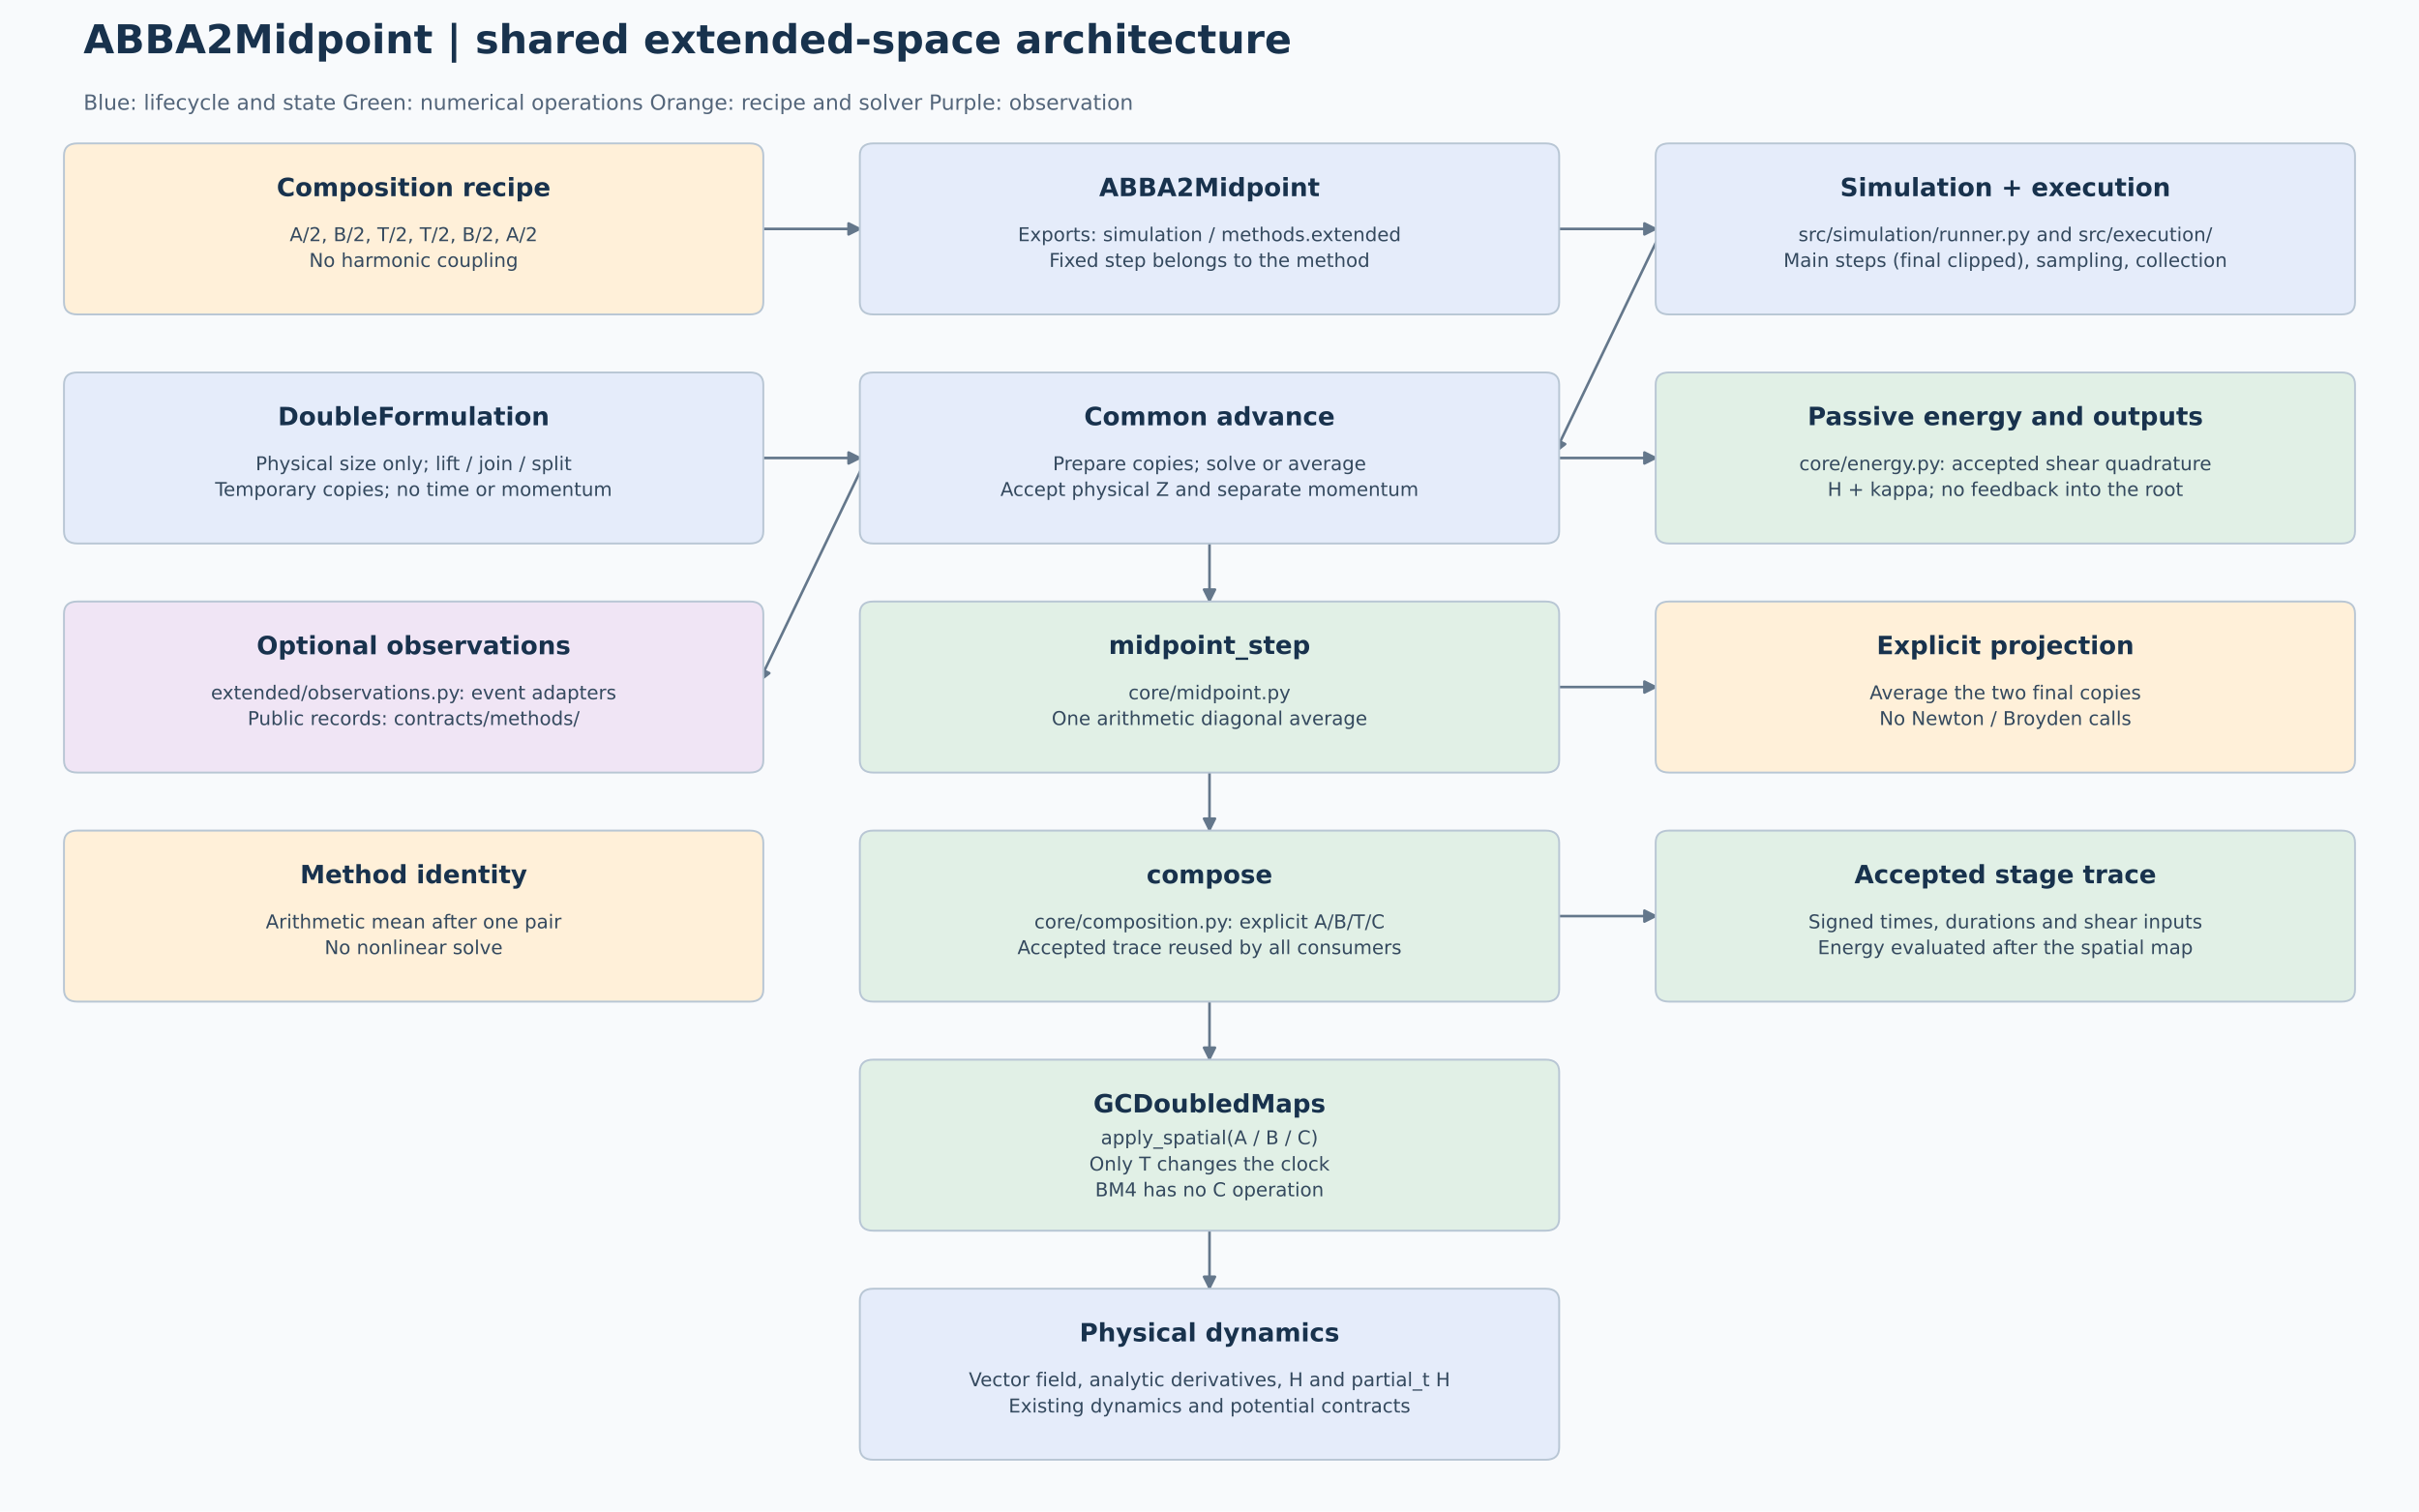
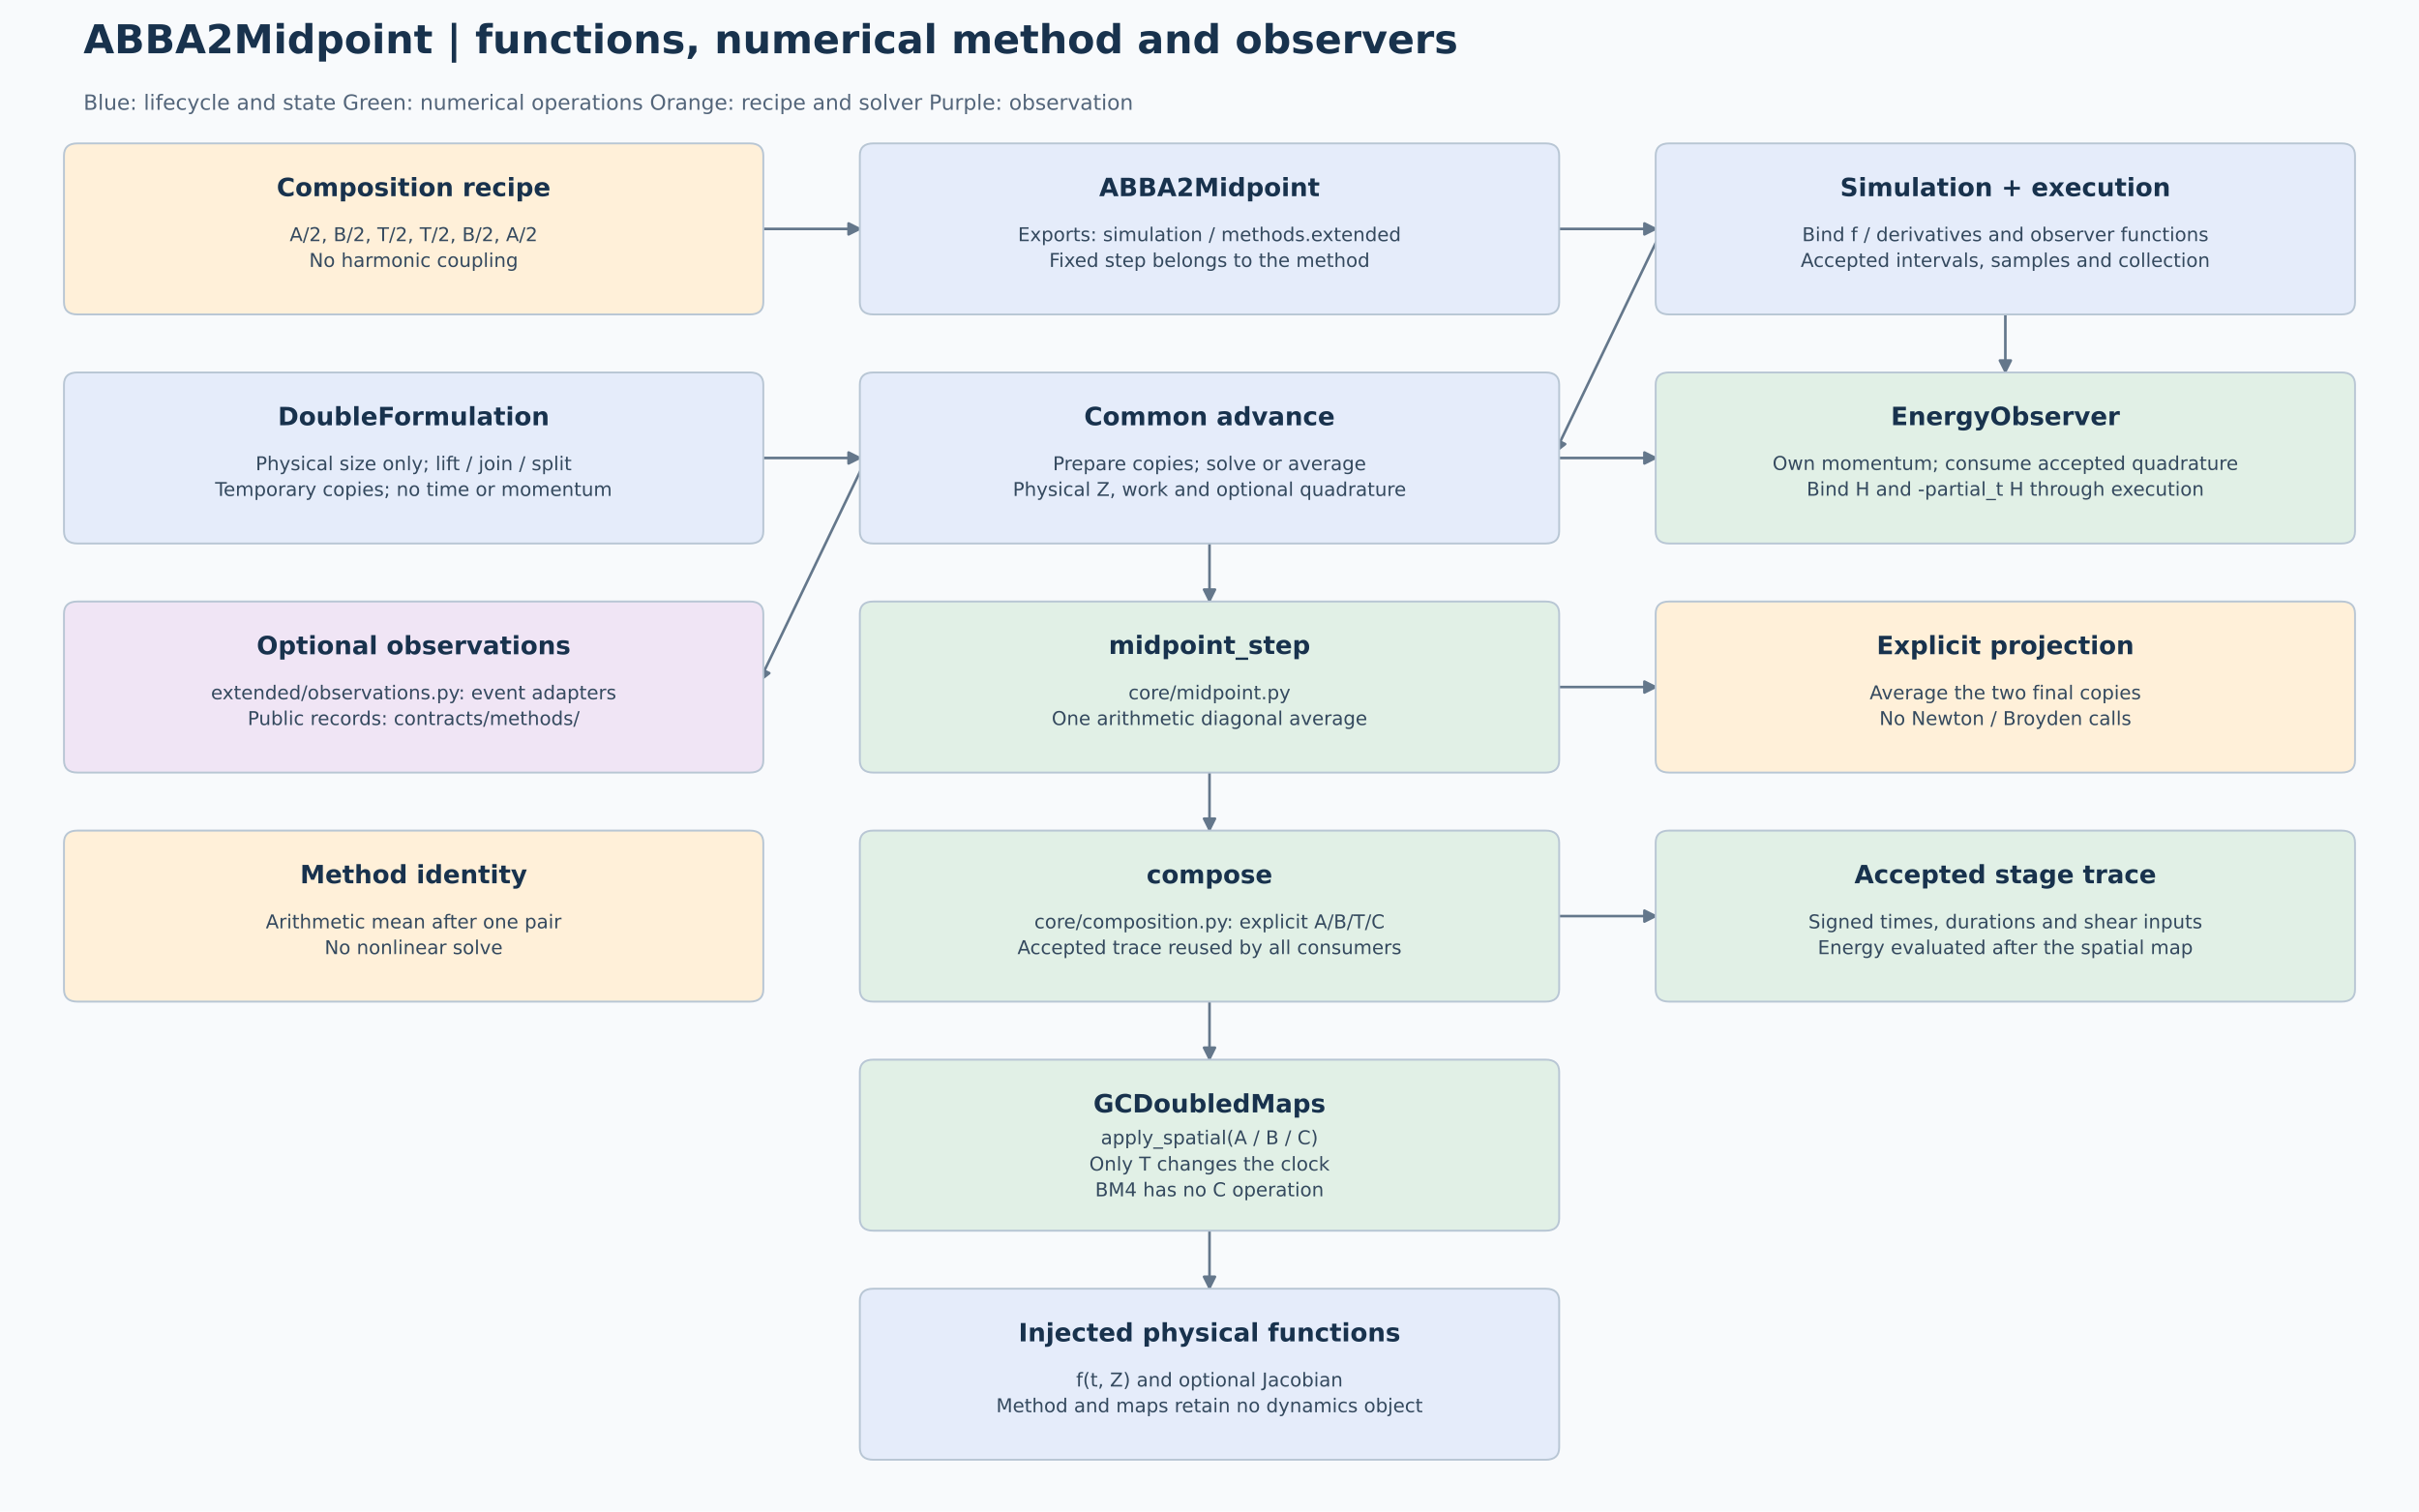
<svg xmlns="http://www.w3.org/2000/svg" width="1152pt" height="720pt" viewBox="0 0 1152 720" version="1.1">
  <defs>
    <style type="text/css">*{stroke-linejoin: round; stroke-linecap: butt}</style>
  </defs>
  <g id="figure_1">
    <g id="patch_1">
      <path d="M 0 720 L 1152 720 L 1152 0 L 0 0 z " style="fill: #f8fafc" />
    </g>
    <g id="axes_1">
      <g id="patch_2">
        <path d="M 362.288 109.039 Q 386.497 109.039 409.309 109.039 " clip-path="url(#pb098db616b)" style="fill: none; stroke: #64778b; stroke-width: 1.25; stroke-linecap: round" />
        <path d="M 404.109 106.439 L 409.309 109.039 L 404.109 111.639 z " clip-path="url(#pb098db616b)" style="fill: #64778b; stroke: #64778b; stroke-width: 1.25; stroke-linecap: round" />
      </g>
      <g id="patch_3">
        <path d="M 741.296 109.039 Q 765.505 109.039 788.317 109.039 " clip-path="url(#pb098db616b)" style="fill: none; stroke: #64778b; stroke-width: 1.25; stroke-linecap: round" />
        <path d="M 783.117 106.439 L 788.317 109.039 L 783.117 111.639 z " clip-path="url(#pb098db616b)" style="fill: #64778b; stroke: #64778b; stroke-width: 1.25; stroke-linecap: round" />
      </g>
      <g id="patch_4">
        <path d="M 790.847 110.841 Q 765.505 163.594 740.768 215.088 " clip-path="url(#pb098db616b)" style="fill: none; stroke: #64778b; stroke-width: 1.25; stroke-linecap: round" />
        <path d="M 745.363 211.527 L 740.768 215.088 L 740.676 209.275 z " clip-path="url(#pb098db616b)" style="fill: #64778b; stroke: #64778b; stroke-width: 1.25; stroke-linecap: round" />
      </g>
      <g id="patch_5">
        <path d="M 362.288 218.153 Q 386.497 218.153 409.309 218.153 " clip-path="url(#pb098db616b)" style="fill: none; stroke: #64778b; stroke-width: 1.25; stroke-linecap: round" />
        <path d="M 404.109 215.553 L 409.309 218.153 L 404.109 220.753 z " clip-path="url(#pb098db616b)" style="fill: #64778b; stroke: #64778b; stroke-width: 1.25; stroke-linecap: round" />
      </g>
      <g id="patch_6">
        <path d="M 576 257.976 Q 576 272.707 576 286.041 " clip-path="url(#pb098db616b)" style="fill: none; stroke: #64778b; stroke-width: 1.25; stroke-linecap: round" />
        <path d="M 578.6 280.841 L 576 286.041 L 573.4 280.841 z " clip-path="url(#pb098db616b)" style="fill: #64778b; stroke: #64778b; stroke-width: 1.25; stroke-linecap: round" />
      </g>
      <g id="patch_7">
+         <path d="M 955.008 148.863 Q 955.008 163.594 955.008 176.928 " clip-path="url(#pb098db616b)" style="fill: none; stroke: #64778b; stroke-width: 1.25; stroke-linecap: round" />
+         <path d="M 957.608 171.728 L 955.008 176.928 L 952.408 171.728 z " clip-path="url(#pb098db616b)" style="fill: #64778b; stroke: #64778b; stroke-width: 1.25; stroke-linecap: round" />
+       </g>
+       <g id="patch_8">
        <path d="M 741.296 218.153 Q 765.505 218.153 788.317 218.153 " clip-path="url(#pb098db616b)" style="fill: none; stroke: #64778b; stroke-width: 1.25; stroke-linecap: round" />
        <path d="M 783.117 215.553 L 788.317 218.153 L 783.117 220.753 z " clip-path="url(#pb098db616b)" style="fill: #64778b; stroke: #64778b; stroke-width: 1.25; stroke-linecap: round" />
      </g>
-       <g id="patch_8">
+       <g id="patch_9">
        <path d="M 411.839 219.954 Q 386.497 272.708 361.76 324.202 " clip-path="url(#pb098db616b)" style="fill: none; stroke: #64778b; stroke-width: 1.25; stroke-linecap: round" />
        <path d="M 366.355 320.64 L 361.76 324.202 L 361.668 318.389 z " clip-path="url(#pb098db616b)" style="fill: #64778b; stroke: #64778b; stroke-width: 1.25; stroke-linecap: round" />
      </g>
-       <g id="patch_9">
+       <g id="patch_10">
        <path d="M 576 367.089 Q 576 381.821 576 395.155 " clip-path="url(#pb098db616b)" style="fill: none; stroke: #64778b; stroke-width: 1.25; stroke-linecap: round" />
        <path d="M 578.6 389.955 L 576 395.155 L 573.4 389.955 z " clip-path="url(#pb098db616b)" style="fill: #64778b; stroke: #64778b; stroke-width: 1.25; stroke-linecap: round" />
      </g>
-       <g id="patch_10">
+       <g id="patch_11">
        <path d="M 741.296 327.266 Q 765.505 327.266 788.317 327.266 " clip-path="url(#pb098db616b)" style="fill: none; stroke: #64778b; stroke-width: 1.25; stroke-linecap: round" />
        <path d="M 783.117 324.666 L 788.317 327.266 L 783.117 329.866 z " clip-path="url(#pb098db616b)" style="fill: #64778b; stroke: #64778b; stroke-width: 1.25; stroke-linecap: round" />
      </g>
-       <g id="patch_11">
+       <g id="patch_12">
        <path d="M 741.296 436.379 Q 765.505 436.379 788.317 436.379 " clip-path="url(#pb098db616b)" style="fill: none; stroke: #64778b; stroke-width: 1.25; stroke-linecap: round" />
        <path d="M 783.117 433.779 L 788.317 436.379 L 783.117 438.979 z " clip-path="url(#pb098db616b)" style="fill: #64778b; stroke: #64778b; stroke-width: 1.25; stroke-linecap: round" />
      </g>
-       <g id="patch_12">
+       <g id="patch_13">
        <path d="M 576 476.203 Q 576 490.934 576 504.268 " clip-path="url(#pb098db616b)" style="fill: none; stroke: #64778b; stroke-width: 1.25; stroke-linecap: round" />
        <path d="M 578.6 499.068 L 576 504.268 L 573.4 499.068 z " clip-path="url(#pb098db616b)" style="fill: #64778b; stroke: #64778b; stroke-width: 1.25; stroke-linecap: round" />
      </g>
-       <g id="patch_13">
+       <g id="patch_14">
        <path d="M 576 585.316 Q 576 600.048 576 613.382 " clip-path="url(#pb098db616b)" style="fill: none; stroke: #64778b; stroke-width: 1.25; stroke-linecap: round" />
        <path d="M 578.6 608.182 L 576 613.382 L 573.4 608.182 z " clip-path="url(#pb098db616b)" style="fill: #64778b; stroke: #64778b; stroke-width: 1.25; stroke-linecap: round" />
      </g>
-       <g id="patch_14">
+       <g id="patch_15">
        <path d="M 36.922 149.775 L 357.062 149.775 Q 363.514 149.775 363.514 143.955 L 363.514 74.123 Q 363.514 68.304 357.062 68.304 L 36.922 68.304 Q 30.47 68.304 30.47 74.123 L 30.47 143.955 Q 30.47 149.775 36.922 149.775 z " clip-path="url(#pb098db616b)" style="fill: #fff0d9; stroke: #b8c6d4; stroke-width: 0.9; stroke-linejoin: miter" />
      </g>
-       <g id="patch_15">
+       <g id="patch_16">
        <path d="M 415.93 149.775 L 736.07 149.775 Q 742.522 149.775 742.522 143.955 L 742.522 74.123 Q 742.522 68.304 736.07 68.304 L 415.93 68.304 Q 409.478 68.304 409.478 74.123 L 409.478 143.955 Q 409.478 149.775 415.93 149.775 z " clip-path="url(#pb098db616b)" style="fill: #e5ecfa; stroke: #b8c6d4; stroke-width: 0.9; stroke-linejoin: miter" />
      </g>
-       <g id="patch_16">
+       <g id="patch_17">
        <path d="M 794.938 149.775 L 1115.078 149.775 Q 1121.53 149.775 1121.53 143.955 L 1121.53 74.123 Q 1121.53 68.304 1115.078 68.304 L 794.938 68.304 Q 788.486 68.304 788.486 74.123 L 788.486 143.955 Q 788.486 149.775 794.938 149.775 z " clip-path="url(#pb098db616b)" style="fill: #e5ecfa; stroke: #b8c6d4; stroke-width: 0.9; stroke-linejoin: miter" />
      </g>
-       <g id="patch_17">
+       <g id="patch_18">
        <path d="M 36.922 258.888 L 357.062 258.888 Q 363.514 258.888 363.514 253.069 L 363.514 183.236 Q 363.514 177.417 357.062 177.417 L 36.922 177.417 Q 30.47 177.417 30.47 183.236 L 30.47 253.069 Q 30.47 258.888 36.922 258.888 z " clip-path="url(#pb098db616b)" style="fill: #e5ecfa; stroke: #b8c6d4; stroke-width: 0.9; stroke-linejoin: miter" />
      </g>
-       <g id="patch_18">
+       <g id="patch_19">
        <path d="M 415.93 258.888 L 736.07 258.888 Q 742.522 258.888 742.522 253.069 L 742.522 183.236 Q 742.522 177.417 736.07 177.417 L 415.93 177.417 Q 409.478 177.417 409.478 183.236 L 409.478 253.069 Q 409.478 258.888 415.93 258.888 z " clip-path="url(#pb098db616b)" style="fill: #e5ecfa; stroke: #b8c6d4; stroke-width: 0.9; stroke-linejoin: miter" />
      </g>
-       <g id="patch_19">
+       <g id="patch_20">
        <path d="M 794.938 258.888 L 1115.078 258.888 Q 1121.53 258.888 1121.53 253.069 L 1121.53 183.236 Q 1121.53 177.417 1115.078 177.417 L 794.938 177.417 Q 788.486 177.417 788.486 183.236 L 788.486 253.069 Q 788.486 258.888 794.938 258.888 z " clip-path="url(#pb098db616b)" style="fill: #e1f0e6; stroke: #b8c6d4; stroke-width: 0.9; stroke-linejoin: miter" />
      </g>
-       <g id="patch_20">
+       <g id="patch_21">
        <path d="M 36.922 368.002 L 357.062 368.002 Q 363.514 368.002 363.514 362.182 L 363.514 292.35 Q 363.514 286.53 357.062 286.53 L 36.922 286.53 Q 30.47 286.53 30.47 292.35 L 30.47 362.182 Q 30.47 368.002 36.922 368.002 z " clip-path="url(#pb098db616b)" style="fill: #f0e5f5; stroke: #b8c6d4; stroke-width: 0.9; stroke-linejoin: miter" />
      </g>
-       <g id="patch_21">
+       <g id="patch_22">
        <path d="M 415.93 368.002 L 736.07 368.002 Q 742.522 368.002 742.522 362.182 L 742.522 292.35 Q 742.522 286.53 736.07 286.53 L 415.93 286.53 Q 409.478 286.53 409.478 292.35 L 409.478 362.182 Q 409.478 368.002 415.93 368.002 z " clip-path="url(#pb098db616b)" style="fill: #e1f0e6; stroke: #b8c6d4; stroke-width: 0.9; stroke-linejoin: miter" />
      </g>
-       <g id="patch_22">
+       <g id="patch_23">
        <path d="M 794.938 368.002 L 1115.078 368.002 Q 1121.53 368.002 1121.53 362.182 L 1121.53 292.35 Q 1121.53 286.53 1115.078 286.53 L 794.938 286.53 Q 788.486 286.53 788.486 292.35 L 788.486 362.182 Q 788.486 368.002 794.938 368.002 z " clip-path="url(#pb098db616b)" style="fill: #fff0d9; stroke: #b8c6d4; stroke-width: 0.9; stroke-linejoin: miter" />
      </g>
-       <g id="patch_23">
+       <g id="patch_24">
        <path d="M 36.922 477.115 L 357.062 477.115 Q 363.514 477.115 363.514 471.296 L 363.514 401.463 Q 363.514 395.644 357.062 395.644 L 36.922 395.644 Q 30.47 395.644 30.47 401.463 L 30.47 471.296 Q 30.47 477.115 36.922 477.115 z " clip-path="url(#pb098db616b)" style="fill: #fff0d9; stroke: #b8c6d4; stroke-width: 0.9; stroke-linejoin: miter" />
      </g>
-       <g id="patch_24">
+       <g id="patch_25">
        <path d="M 415.93 477.115 L 736.07 477.115 Q 742.522 477.115 742.522 471.296 L 742.522 401.463 Q 742.522 395.644 736.07 395.644 L 415.93 395.644 Q 409.478 395.644 409.478 401.463 L 409.478 471.296 Q 409.478 477.115 415.93 477.115 z " clip-path="url(#pb098db616b)" style="fill: #e1f0e6; stroke: #b8c6d4; stroke-width: 0.9; stroke-linejoin: miter" />
      </g>
-       <g id="patch_25">
+       <g id="patch_26">
        <path d="M 794.938 477.115 L 1115.078 477.115 Q 1121.53 477.115 1121.53 471.296 L 1121.53 401.463 Q 1121.53 395.644 1115.078 395.644 L 794.938 395.644 Q 788.486 395.644 788.486 401.463 L 788.486 471.296 Q 788.486 477.115 794.938 477.115 z " clip-path="url(#pb098db616b)" style="fill: #e1f0e6; stroke: #b8c6d4; stroke-width: 0.9; stroke-linejoin: miter" />
      </g>
-       <g id="patch_26">
+       <g id="patch_27">
        <path d="M 415.93 586.228 L 736.07 586.228 Q 742.522 586.228 742.522 580.409 L 742.522 510.576 Q 742.522 504.757 736.07 504.757 L 415.93 504.757 Q 409.478 504.757 409.478 510.576 L 409.478 580.409 Q 409.478 586.228 415.93 586.228 z " clip-path="url(#pb098db616b)" style="fill: #e1f0e6; stroke: #b8c6d4; stroke-width: 0.9; stroke-linejoin: miter" />
      </g>
-       <g id="patch_27">
+       <g id="patch_28">
        <path d="M 415.93 695.342 L 736.07 695.342 Q 742.522 695.342 742.522 689.522 L 742.522 619.69 Q 742.522 613.871 736.07 613.871 L 415.93 613.871 Q 409.478 613.871 409.478 619.69 L 409.478 689.522 Q 409.478 695.342 415.93 695.342 z " clip-path="url(#pb098db616b)" style="fill: #e5ecfa; stroke: #b8c6d4; stroke-width: 0.9; stroke-linejoin: miter" />
      </g>
      <g id="text_1">
-         <text style="font-weight: 700; font-size: 19px; font-family: 'DejaVu Sans', 'Bitstream Vera Sans', 'Computer Modern Sans Serif', 'Lucida Grande', 'Verdana', 'Geneva', 'Lucid', 'Arial', 'Helvetica', 'Avant Garde', sans-serif; text-anchor: start; fill: #18324d" x="39.744" y="25.386" transform="rotate(-0 39.744 25.38557)">ABBA2Midpoint | shared extended-space architecture</text>
+         <text style="font-weight: 700; font-size: 19px; font-family: 'DejaVu Sans', 'Bitstream Vera Sans', 'Computer Modern Sans Serif', 'Lucida Grande', 'Verdana', 'Geneva', 'Lucid', 'Arial', 'Helvetica', 'Avant Garde', sans-serif; text-anchor: start; fill: #18324d" x="39.744" y="25.386" transform="rotate(-0 39.744 25.38557)">ABBA2Midpoint | functions, numerical method and observers</text>
      </g>
      <g id="text_2">
        <text style="font-size: 10px; font-family: 'DejaVu Sans', 'Bitstream Vera Sans', 'Computer Modern Sans Serif', 'Lucida Grande', 'Verdana', 'Geneva', 'Lucid', 'Arial', 'Helvetica', 'Avant Garde', sans-serif; text-anchor: start; fill: #53657a" x="39.744" y="52.3" transform="rotate(-0 39.744 52.30021)">Blue: lifecycle and state    Green: numerical operations    Orange: recipe and solver    Purple: observation</text>
      </g>
      <g id="text_3">
        <text style="font-weight: 700; font-size: 12px; font-family: 'DejaVu Sans', 'Bitstream Vera Sans', 'Computer Modern Sans Serif', 'Lucida Grande', 'Verdana', 'Geneva', 'Lucid', 'Arial', 'Helvetica', 'Avant Garde', sans-serif; text-anchor: middle; fill: #18324d" x="196.992" y="93.437" transform="rotate(-0 196.992 93.43744)">Composition recipe</text>
      </g>
      <g id="text_4">
        <text style="font-size: 9.1px; font-family: 'DejaVu Sans', 'Bitstream Vera Sans', 'Computer Modern Sans Serif', 'Lucida Grande', 'Verdana', 'Geneva', 'Lucid', 'Arial', 'Helvetica', 'Avant Garde', sans-serif; fill: #34495e" transform="translate(137.9387 114.8745)">A/2, B/2, T/2, T/2, B/2, A/2</text>
        <text style="font-size: 9.1px; font-family: 'DejaVu Sans', 'Bitstream Vera Sans', 'Computer Modern Sans Serif', 'Lucida Grande', 'Verdana', 'Geneva', 'Lucid', 'Arial', 'Helvetica', 'Avant Garde', sans-serif; fill: #34495e" transform="translate(147.2257 127.1389)">No harmonic coupling</text>
      </g>
      <g id="text_5">
        <text style="font-weight: 700; font-size: 12px; font-family: 'DejaVu Sans', 'Bitstream Vera Sans', 'Computer Modern Sans Serif', 'Lucida Grande', 'Verdana', 'Geneva', 'Lucid', 'Arial', 'Helvetica', 'Avant Garde', sans-serif; text-anchor: middle; fill: #18324d" x="576" y="93.437" transform="rotate(-0 576 93.43744)">ABBA2Midpoint</text>
      </g>
      <g id="text_6">
        <text style="font-size: 9.1px; font-family: 'DejaVu Sans', 'Bitstream Vera Sans', 'Computer Modern Sans Serif', 'Lucida Grande', 'Verdana', 'Geneva', 'Lucid', 'Arial', 'Helvetica', 'Avant Garde', sans-serif; fill: #34495e" transform="translate(484.7689 114.8745)">Exports: simulation / methods.extended</text>
        <text style="font-size: 9.1px; font-family: 'DejaVu Sans', 'Bitstream Vera Sans', 'Computer Modern Sans Serif', 'Lucida Grande', 'Verdana', 'Geneva', 'Lucid', 'Arial', 'Helvetica', 'Avant Garde', sans-serif; fill: #34495e" transform="translate(499.6524 127.1389)">Fixed step belongs to the method</text>
      </g>
      <g id="text_7">
        <text style="font-weight: 700; font-size: 12px; font-family: 'DejaVu Sans', 'Bitstream Vera Sans', 'Computer Modern Sans Serif', 'Lucida Grande', 'Verdana', 'Geneva', 'Lucid', 'Arial', 'Helvetica', 'Avant Garde', sans-serif; text-anchor: middle; fill: #18324d" x="955.008" y="93.437" transform="rotate(-0 955.008 93.43744)">Simulation + execution</text>
      </g>
      <g id="text_8">
-         <text style="font-size: 9.1px; font-family: 'DejaVu Sans', 'Bitstream Vera Sans', 'Computer Modern Sans Serif', 'Lucida Grande', 'Verdana', 'Geneva', 'Lucid', 'Arial', 'Helvetica', 'Avant Garde', sans-serif; fill: #34495e" transform="translate(856.4514 114.8745)">src/simulation/runner.py and src/execution/</text>
-         <text style="font-size: 9.1px; font-family: 'DejaVu Sans', 'Bitstream Vera Sans', 'Computer Modern Sans Serif', 'Lucida Grande', 'Verdana', 'Geneva', 'Lucid', 'Arial', 'Helvetica', 'Avant Garde', sans-serif; fill: #34495e" transform="translate(849.3542 127.1389)">Main steps (final clipped), sampling, collection</text>
+         <text style="font-size: 9.1px; font-family: 'DejaVu Sans', 'Bitstream Vera Sans', 'Computer Modern Sans Serif', 'Lucida Grande', 'Verdana', 'Geneva', 'Lucid', 'Arial', 'Helvetica', 'Avant Garde', sans-serif; fill: #34495e" transform="translate(858.2316 114.8745)">Bind f / derivatives and observer functions</text>
+         <text style="font-size: 9.1px; font-family: 'DejaVu Sans', 'Bitstream Vera Sans', 'Computer Modern Sans Serif', 'Lucida Grande', 'Verdana', 'Geneva', 'Lucid', 'Arial', 'Helvetica', 'Avant Garde', sans-serif; fill: #34495e" transform="translate(857.5598 127.1389)">Accepted intervals, samples and collection</text>
      </g>
      <g id="text_9">
        <text style="font-weight: 700; font-size: 12px; font-family: 'DejaVu Sans', 'Bitstream Vera Sans', 'Computer Modern Sans Serif', 'Lucida Grande', 'Verdana', 'Geneva', 'Lucid', 'Arial', 'Helvetica', 'Avant Garde', sans-serif; text-anchor: middle; fill: #18324d" x="196.992" y="202.551" transform="rotate(-0 196.992 202.5508)">DoubleFormulation</text>
      </g>
      <g id="text_10">
        <text style="font-size: 9.1px; font-family: 'DejaVu Sans', 'Bitstream Vera Sans', 'Computer Modern Sans Serif', 'Lucida Grande', 'Verdana', 'Geneva', 'Lucid', 'Arial', 'Helvetica', 'Avant Garde', sans-serif; fill: #34495e" transform="translate(121.7158 223.9879)">Physical size only; lift / join / split</text>
        <text style="font-size: 9.1px; font-family: 'DejaVu Sans', 'Bitstream Vera Sans', 'Computer Modern Sans Serif', 'Lucida Grande', 'Verdana', 'Geneva', 'Lucid', 'Arial', 'Helvetica', 'Avant Garde', sans-serif; fill: #34495e" transform="translate(102.4565 236.2523)">Temporary copies; no time or momentum</text>
      </g>
      <g id="text_11">
        <text style="font-weight: 700; font-size: 12px; font-family: 'DejaVu Sans', 'Bitstream Vera Sans', 'Computer Modern Sans Serif', 'Lucida Grande', 'Verdana', 'Geneva', 'Lucid', 'Arial', 'Helvetica', 'Avant Garde', sans-serif; text-anchor: middle; fill: #18324d" x="576" y="202.551" transform="rotate(-0 576 202.5508)">Common advance</text>
      </g>
      <g id="text_12">
        <text style="font-size: 9.1px; font-family: 'DejaVu Sans', 'Bitstream Vera Sans', 'Computer Modern Sans Serif', 'Lucida Grande', 'Verdana', 'Geneva', 'Lucid', 'Arial', 'Helvetica', 'Avant Garde', sans-serif; fill: #34495e" transform="translate(501.4049 223.9879)">Prepare copies; solve or average</text>
-         <text style="font-size: 9.1px; font-family: 'DejaVu Sans', 'Bitstream Vera Sans', 'Computer Modern Sans Serif', 'Lucida Grande', 'Verdana', 'Geneva', 'Lucid', 'Arial', 'Helvetica', 'Avant Garde', sans-serif; fill: #34495e" transform="translate(476.4112 236.2523)">Accept physical Z and separate momentum</text>
+         <text style="font-size: 9.1px; font-family: 'DejaVu Sans', 'Bitstream Vera Sans', 'Computer Modern Sans Serif', 'Lucida Grande', 'Verdana', 'Geneva', 'Lucid', 'Arial', 'Helvetica', 'Avant Garde', sans-serif; fill: #34495e" transform="translate(482.3446 236.2523)">Physical Z, work and optional quadrature</text>
      </g>
      <g id="text_13">
-         <text style="font-weight: 700; font-size: 12px; font-family: 'DejaVu Sans', 'Bitstream Vera Sans', 'Computer Modern Sans Serif', 'Lucida Grande', 'Verdana', 'Geneva', 'Lucid', 'Arial', 'Helvetica', 'Avant Garde', sans-serif; text-anchor: middle; fill: #18324d" x="955.008" y="202.504" transform="rotate(-0 955.008 202.504)">Passive energy and outputs</text>
+         <text style="font-weight: 700; font-size: 12px; font-family: 'DejaVu Sans', 'Bitstream Vera Sans', 'Computer Modern Sans Serif', 'Lucida Grande', 'Verdana', 'Geneva', 'Lucid', 'Arial', 'Helvetica', 'Avant Garde', sans-serif; text-anchor: middle; fill: #18324d" x="955.008" y="202.504" transform="rotate(-0 955.008 202.504)">EnergyObserver</text>
      </g>
      <g id="text_14">
-         <text style="font-size: 9.1px; font-family: 'DejaVu Sans', 'Bitstream Vera Sans', 'Computer Modern Sans Serif', 'Lucida Grande', 'Verdana', 'Geneva', 'Lucid', 'Arial', 'Helvetica', 'Avant Garde', sans-serif; fill: #34495e" transform="translate(856.8389 223.9879)">core/energy.py: accepted shear quadrature</text>
-         <text style="font-size: 9.1px; font-family: 'DejaVu Sans', 'Bitstream Vera Sans', 'Computer Modern Sans Serif', 'Lucida Grande', 'Verdana', 'Geneva', 'Lucid', 'Arial', 'Helvetica', 'Avant Garde', sans-serif; fill: #34495e" transform="translate(870.3368 236.2523)">H + kappa; no feedback into the root</text>
+         <text style="font-size: 9.1px; font-family: 'DejaVu Sans', 'Bitstream Vera Sans', 'Computer Modern Sans Serif', 'Lucida Grande', 'Verdana', 'Geneva', 'Lucid', 'Arial', 'Helvetica', 'Avant Garde', sans-serif; fill: #34495e" transform="translate(844.1245 223.8614)">Own momentum; consume accepted quadrature</text>
+         <text style="font-size: 9.1px; font-family: 'DejaVu Sans', 'Bitstream Vera Sans', 'Computer Modern Sans Serif', 'Lucida Grande', 'Verdana', 'Geneva', 'Lucid', 'Arial', 'Helvetica', 'Avant Garde', sans-serif; fill: #34495e" transform="translate(860.3758 236.1257)">Bind H and -partial_t H through execution</text>
      </g>
      <g id="text_15">
        <text style="font-weight: 700; font-size: 12px; font-family: 'DejaVu Sans', 'Bitstream Vera Sans', 'Computer Modern Sans Serif', 'Lucida Grande', 'Verdana', 'Geneva', 'Lucid', 'Arial', 'Helvetica', 'Avant Garde', sans-serif; text-anchor: middle; fill: #18324d" x="196.992" y="311.664" transform="rotate(-0 196.992 311.6642)">Optional observations</text>
      </g>
      <g id="text_16">
        <text style="font-size: 9.1px; font-family: 'DejaVu Sans', 'Bitstream Vera Sans', 'Computer Modern Sans Serif', 'Lucida Grande', 'Verdana', 'Geneva', 'Lucid', 'Arial', 'Helvetica', 'Avant Garde', sans-serif; fill: #34495e" transform="translate(100.4623 333.1013)">extended/observations.py: event adapters</text>
        <text style="font-size: 9.1px; font-family: 'DejaVu Sans', 'Bitstream Vera Sans', 'Computer Modern Sans Serif', 'Lucida Grande', 'Verdana', 'Geneva', 'Lucid', 'Arial', 'Helvetica', 'Avant Garde', sans-serif; fill: #34495e" transform="translate(117.923 345.3657)">Public records: contracts/methods/</text>
      </g>
      <g id="text_17">
        <text style="font-weight: 700; font-size: 12px; font-family: 'DejaVu Sans', 'Bitstream Vera Sans', 'Computer Modern Sans Serif', 'Lucida Grande', 'Verdana', 'Geneva', 'Lucid', 'Arial', 'Helvetica', 'Avant Garde', sans-serif; text-anchor: middle; fill: #18324d" x="576" y="311.497" transform="rotate(-0 576 311.4974)">midpoint_step</text>
      </g>
      <g id="text_18">
        <text style="font-size: 9.1px; font-family: 'DejaVu Sans', 'Bitstream Vera Sans', 'Computer Modern Sans Serif', 'Lucida Grande', 'Verdana', 'Geneva', 'Lucid', 'Arial', 'Helvetica', 'Avant Garde', sans-serif; fill: #34495e" transform="translate(537.3975 333.1013)">core/midpoint.py</text>
        <text style="font-size: 9.1px; font-family: 'DejaVu Sans', 'Bitstream Vera Sans', 'Computer Modern Sans Serif', 'Lucida Grande', 'Verdana', 'Geneva', 'Lucid', 'Arial', 'Helvetica', 'Avant Garde', sans-serif; fill: #34495e" transform="translate(500.8482 345.3657)">One arithmetic diagonal average</text>
      </g>
      <g id="text_19">
        <text style="font-weight: 700; font-size: 12px; font-family: 'DejaVu Sans', 'Bitstream Vera Sans', 'Computer Modern Sans Serif', 'Lucida Grande', 'Verdana', 'Geneva', 'Lucid', 'Arial', 'Helvetica', 'Avant Garde', sans-serif; text-anchor: middle; fill: #18324d" x="955.008" y="311.617" transform="rotate(-0 955.008 311.6174)">Explicit projection</text>
      </g>
      <g id="text_20">
        <text style="font-size: 9.1px; font-family: 'DejaVu Sans', 'Bitstream Vera Sans', 'Computer Modern Sans Serif', 'Lucida Grande', 'Verdana', 'Geneva', 'Lucid', 'Arial', 'Helvetica', 'Avant Garde', sans-serif; fill: #34495e" transform="translate(890.3731 333.1013)">Average the two final copies</text>
        <text style="font-size: 9.1px; font-family: 'DejaVu Sans', 'Bitstream Vera Sans', 'Computer Modern Sans Serif', 'Lucida Grande', 'Verdana', 'Geneva', 'Lucid', 'Arial', 'Helvetica', 'Avant Garde', sans-serif; fill: #34495e" transform="translate(894.9999 345.3657)">No Newton / Broyden calls</text>
      </g>
      <g id="text_21">
        <text style="font-weight: 700; font-size: 12px; font-family: 'DejaVu Sans', 'Bitstream Vera Sans', 'Computer Modern Sans Serif', 'Lucida Grande', 'Verdana', 'Geneva', 'Lucid', 'Arial', 'Helvetica', 'Avant Garde', sans-serif; text-anchor: middle; fill: #18324d" x="196.992" y="420.731" transform="rotate(-0 196.992 420.7308)">Method identity</text>
      </g>
      <g id="text_22">
        <text style="font-size: 9.1px; font-family: 'DejaVu Sans', 'Bitstream Vera Sans', 'Computer Modern Sans Serif', 'Lucida Grande', 'Verdana', 'Geneva', 'Lucid', 'Arial', 'Helvetica', 'Avant Garde', sans-serif; fill: #34495e" transform="translate(126.5658 442.2147)">Arithmetic mean after one pair</text>
        <text style="font-size: 9.1px; font-family: 'DejaVu Sans', 'Bitstream Vera Sans', 'Computer Modern Sans Serif', 'Lucida Grande', 'Verdana', 'Geneva', 'Lucid', 'Arial', 'Helvetica', 'Avant Garde', sans-serif; fill: #34495e" transform="translate(154.5796 454.4791)">No nonlinear solve</text>
      </g>
      <g id="text_23">
        <text style="font-weight: 700; font-size: 12px; font-family: 'DejaVu Sans', 'Bitstream Vera Sans', 'Computer Modern Sans Serif', 'Lucida Grande', 'Verdana', 'Geneva', 'Lucid', 'Arial', 'Helvetica', 'Avant Garde', sans-serif; text-anchor: middle; fill: #18324d" x="576" y="420.778" transform="rotate(-0 576 420.7776)">compose</text>
      </g>
      <g id="text_24">
        <text style="font-size: 9.1px; font-family: 'DejaVu Sans', 'Bitstream Vera Sans', 'Computer Modern Sans Serif', 'Lucida Grande', 'Verdana', 'Geneva', 'Lucid', 'Arial', 'Helvetica', 'Avant Garde', sans-serif; fill: #34495e" transform="translate(492.5829 442.2147)">core/composition.py: explicit A/B/T/C</text>
        <text style="font-size: 9.1px; font-family: 'DejaVu Sans', 'Bitstream Vera Sans', 'Computer Modern Sans Serif', 'Lucida Grande', 'Verdana', 'Geneva', 'Lucid', 'Arial', 'Helvetica', 'Avant Garde', sans-serif; fill: #34495e" transform="translate(484.5258 454.4791)">Accepted trace reused by all consumers</text>
      </g>
      <g id="text_25">
        <text style="font-weight: 700; font-size: 12px; font-family: 'DejaVu Sans', 'Bitstream Vera Sans', 'Computer Modern Sans Serif', 'Lucida Grande', 'Verdana', 'Geneva', 'Lucid', 'Arial', 'Helvetica', 'Avant Garde', sans-serif; text-anchor: middle; fill: #18324d" x="955.008" y="420.731" transform="rotate(-0 955.008 420.7308)">Accepted stage trace</text>
      </g>
      <g id="text_26">
        <text style="font-size: 9.1px; font-family: 'DejaVu Sans', 'Bitstream Vera Sans', 'Computer Modern Sans Serif', 'Lucida Grande', 'Verdana', 'Geneva', 'Lucid', 'Arial', 'Helvetica', 'Avant Garde', sans-serif; fill: #34495e" transform="translate(861.2062 442.2147)">Signed times, durations and shear inputs</text>
        <text style="font-size: 9.1px; font-family: 'DejaVu Sans', 'Bitstream Vera Sans', 'Computer Modern Sans Serif', 'Lucida Grande', 'Verdana', 'Geneva', 'Lucid', 'Arial', 'Helvetica', 'Avant Garde', sans-serif; fill: #34495e" transform="translate(865.6709 454.4791)">Energy evaluated after the spatial map</text>
      </g>
      <g id="text_27">
        <text style="font-weight: 700; font-size: 12px; font-family: 'DejaVu Sans', 'Bitstream Vera Sans', 'Computer Modern Sans Serif', 'Lucida Grande', 'Verdana', 'Geneva', 'Lucid', 'Arial', 'Helvetica', 'Avant Garde', sans-serif; text-anchor: middle; fill: #18324d" x="576" y="529.891" transform="rotate(-0 576 529.891)">GCDoubledMaps</text>
      </g>
      <g id="text_28">
        <text style="font-size: 9.1px; font-family: 'DejaVu Sans', 'Bitstream Vera Sans', 'Computer Modern Sans Serif', 'Lucida Grande', 'Verdana', 'Geneva', 'Lucid', 'Arial', 'Helvetica', 'Avant Garde', sans-serif; fill: #34495e" transform="translate(524.2437 545.0694)">apply_spatial(A / B / C)</text>
        <text style="font-size: 9.1px; font-family: 'DejaVu Sans', 'Bitstream Vera Sans', 'Computer Modern Sans Serif', 'Lucida Grande', 'Verdana', 'Geneva', 'Lucid', 'Arial', 'Helvetica', 'Avant Garde', sans-serif; fill: #34495e" transform="translate(518.7454 557.5869)">Only T changes the clock</text>
        <text style="font-size: 9.1px; font-family: 'DejaVu Sans', 'Bitstream Vera Sans', 'Computer Modern Sans Serif', 'Lucida Grande', 'Verdana', 'Geneva', 'Lucid', 'Arial', 'Helvetica', 'Avant Garde', sans-serif; fill: #34495e" transform="translate(521.5401 569.8512)">BM4 has no C operation</text>
      </g>
      <g id="text_29">
-         <text style="font-weight: 700; font-size: 12px; font-family: 'DejaVu Sans', 'Bitstream Vera Sans', 'Computer Modern Sans Serif', 'Lucida Grande', 'Verdana', 'Geneva', 'Lucid', 'Arial', 'Helvetica', 'Avant Garde', sans-serif; text-anchor: middle; fill: #18324d" x="576" y="638.958" transform="rotate(-0 576 638.9576)">Physical dynamics</text>
+         <text style="font-weight: 700; font-size: 12px; font-family: 'DejaVu Sans', 'Bitstream Vera Sans', 'Computer Modern Sans Serif', 'Lucida Grande', 'Verdana', 'Geneva', 'Lucid', 'Arial', 'Helvetica', 'Avant Garde', sans-serif; text-anchor: middle; fill: #18324d" x="576" y="638.958" transform="rotate(-0 576 638.9576)">Injected physical functions</text>
      </g>
      <g id="text_30">
-         <text style="font-size: 9.1px; font-family: 'DejaVu Sans', 'Bitstream Vera Sans', 'Computer Modern Sans Serif', 'Lucida Grande', 'Verdana', 'Geneva', 'Lucid', 'Arial', 'Helvetica', 'Avant Garde', sans-serif; fill: #34495e" transform="translate(461.3763 660.315)">Vector field, analytic derivatives, H and partial_t H</text>
-         <text style="font-size: 9.1px; font-family: 'DejaVu Sans', 'Bitstream Vera Sans', 'Computer Modern Sans Serif', 'Lucida Grande', 'Verdana', 'Geneva', 'Lucid', 'Arial', 'Helvetica', 'Avant Garde', sans-serif; fill: #34495e" transform="translate(480.3043 672.8324)">Existing dynamics and potential contracts</text>
+         <text style="font-size: 9.1px; font-family: 'DejaVu Sans', 'Bitstream Vera Sans', 'Computer Modern Sans Serif', 'Lucida Grande', 'Verdana', 'Geneva', 'Lucid', 'Arial', 'Helvetica', 'Avant Garde', sans-serif; fill: #34495e" transform="translate(512.4756 660.4415)">f(t, Z) and optional Jacobian</text>
+         <text style="font-size: 9.1px; font-family: 'DejaVu Sans', 'Bitstream Vera Sans', 'Computer Modern Sans Serif', 'Lucida Grande', 'Verdana', 'Geneva', 'Lucid', 'Arial', 'Helvetica', 'Avant Garde', sans-serif; fill: #34495e" transform="translate(474.4205 672.7059)">Method and maps retain no dynamics object</text>
      </g>
    </g>
  </g>
  <defs>
    <clipPath id="pb098db616b">
      <rect x="11.52" y="7.2" width="1128.96" height="705.6" />
    </clipPath>
  </defs>
</svg>
